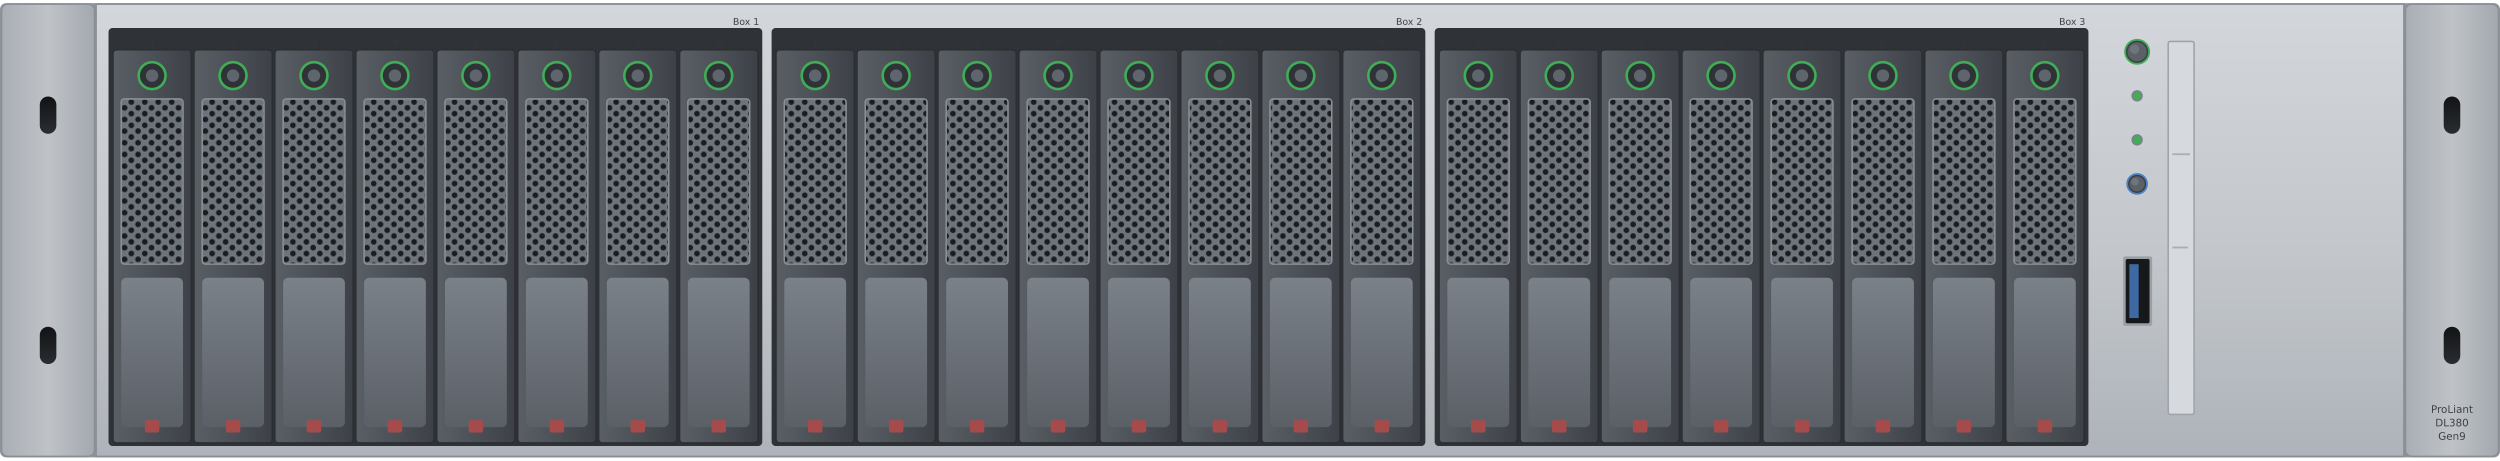
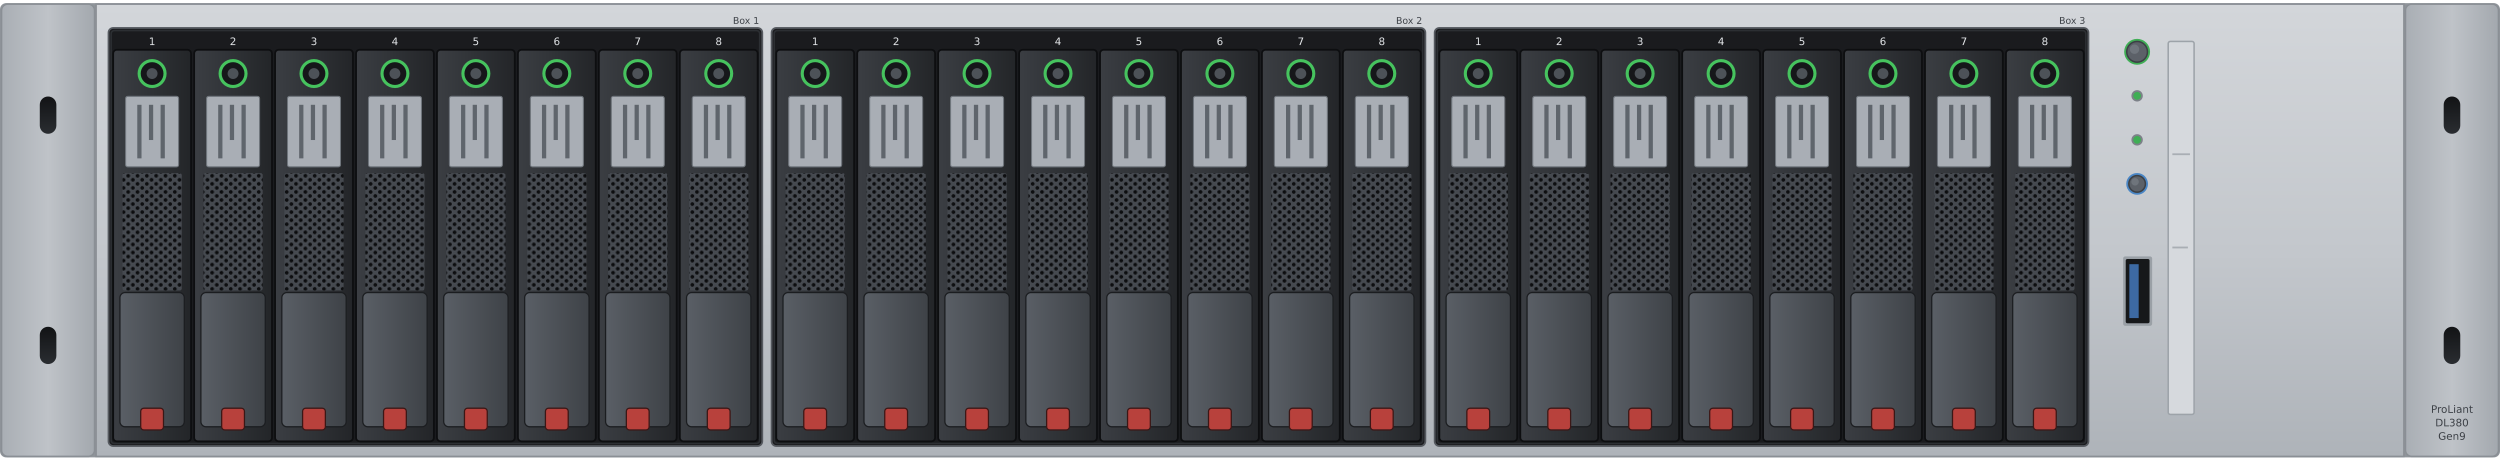
<svg xmlns="http://www.w3.org/2000/svg" viewBox="0 0 482.6 88.9" width="482.6mm" height="88.9mm" font-family="DejaVu Sans, Liberation Sans, Arial, sans-serif">
  <defs>
    <linearGradient id="metal" x1="0" y1="0" x2="0" y2="1">
      <stop offset="0" stop-color="#d3d6da" />
      <stop offset="0.55" stop-color="#c3c7cc" />
      <stop offset="1" stop-color="#aeb3b9" />
    </linearGradient>
    <linearGradient id="ear" x1="0" y1="0" x2="1" y2="0">
      <stop offset="0" stop-color="#a9aeb4" />
      <stop offset="0.5" stop-color="#bfc3c8" />
      <stop offset="1" stop-color="#a3a8ae" />
    </linearGradient>
    <linearGradient id="carrier" x1="0" y1="0" x2="0" y2="1">
      <stop offset="0" stop-color="#5a5f66" />
      <stop offset="1" stop-color="#3d4147" />
    </linearGradient>
    <linearGradient id="carrierv" x1="0" y1="0" x2="1" y2="0">
      <stop offset="0" stop-color="#5a5f66" />
      <stop offset="1" stop-color="#3d4147" />
    </linearGradient>
    <linearGradient id="handle" x1="0" y1="0" x2="0" y2="1">
      <stop offset="0" stop-color="#7b8189" />
      <stop offset="1" stop-color="#5b6067" />
    </linearGradient>
    <linearGradient id="hole" x1="0" y1="0" x2="0" y2="1">
      <stop offset="0" stop-color="#121315" />
      <stop offset="1" stop-color="#2a2d31" />
    </linearGradient>
    <linearGradient id="cage" x1="0" y1="0" x2="0" y2="1">
      <stop offset="0" stop-color="#b9bdc2" />
      <stop offset="1" stop-color="#8e949b" />
    </linearGradient>
    <linearGradient id="module" x1="0" y1="0" x2="0" y2="1">
      <stop offset="0" stop-color="#8a9097" />
      <stop offset="1" stop-color="#6c7279" />
    </linearGradient>
    <linearGradient id="lcd" x1="0" y1="0" x2="0" y2="1">
      <stop offset="0" stop-color="#36414d" />
      <stop offset="1" stop-color="#1f262e" />
    </linearGradient>
    <pattern id="hex" width="2.6" height="2.25" patternUnits="userSpaceOnUse">
      <rect width="2.6" height="2.25" fill="#a7acb2" />
      <circle cx="0.65" cy="0.56" r="0.5" fill="#2b2e32" />
      <circle cx="1.95" cy="1.69" r="0.5" fill="#2b2e32" />
    </pattern>
    <pattern id="hexdark" width="2.6" height="2.25" patternUnits="userSpaceOnUse">
      <rect width="2.6" height="2.25" fill="#6d737a" />
      <circle cx="0.65" cy="0.56" r="0.55" fill="#1b1d20" />
      <circle cx="1.95" cy="1.69" r="0.55" fill="#1b1d20" />
    </pattern>
    <pattern id="slots" width="3" height="6" patternUnits="userSpaceOnUse">
      <rect width="3" height="6" fill="#b3b8be" />
      <rect x="0.9" y="0.8" width="1.2" height="4.4" rx="0.6" fill="#2b2e32" />
    </pattern>
  </defs>
+   <defs>
+     <linearGradient id="carrierdark" x1="0" y1="0" x2="1" y2="0">
+       <stop offset="0" stop-color="#3b3e43" />
+       <stop offset="0.5" stop-color="#2f3236" />
+       <stop offset="1" stop-color="#232528" />
+     </linearGradient>
+     <linearGradient id="carrierdarkh" x1="0" y1="0" x2="0" y2="1">
+       <stop offset="0" stop-color="#3b3e43" />
+       <stop offset="0.5" stop-color="#2f3236" />
+       <stop offset="1" stop-color="#232528" />
+     </linearGradient>
+     <linearGradient id="lever" x1="0" y1="0" x2="1" y2="0">
+       <stop offset="0" stop-color="#5a5f66" />
+       <stop offset="1" stop-color="#3e4247" />
+     </linearGradient>
+     <linearGradient id="leverh" x1="0" y1="0" x2="0" y2="1">
+       <stop offset="0" stop-color="#5a5f66" />
+       <stop offset="1" stop-color="#3e4247" />
+     </linearGradient>
+     <pattern id="mesh" width="1.8" height="1.56" patternUnits="userSpaceOnUse">
+       <rect width="1.8" height="1.56" fill="#45494f" />
+       <circle cx="0.45" cy="0.39" r="0.36" fill="#0e0f11" />
+       <circle cx="1.35" cy="1.17" r="0.36" fill="#0e0f11" />
+     </pattern>
+   </defs>
  <rect x="0" y="0.6" width="482.6" height="87.7" fill="#8f949a" rx="1.2" />
  <rect x="0.3" y="0.8" width="17.95" height="87.3" fill="url(#ear)" rx="1.2" stroke="#8a8f95" stroke-width="0.3" />
  <rect x="7.68" y="18.63" width="3.2" height="7.2" rx="1.6" fill="url(#hole)" />
  <rect x="7.68" y="63.08" width="3.2" height="7.2" rx="1.6" fill="url(#hole)" />
  <rect x="464.35" y="0.8" width="17.95" height="87.3" fill="url(#ear)" rx="1.2" stroke="#8a8f95" stroke-width="0.3" />
  <rect x="471.73" y="18.63" width="3.2" height="7.2" rx="1.6" fill="url(#hole)" />
  <rect x="471.73" y="63.08" width="3.2" height="7.2" rx="1.6" fill="url(#hole)" />
  <rect x="18.55" y="0.8" width="445.5" height="87.3" fill="url(#metal)" stroke="#8a8f95" stroke-width="0.3" />
  <text x="473.33" y="79.7" font-size="2" text-anchor="middle" fill="#3b3f45">ProLiant</text>
  <text x="473.33" y="82.3" font-size="2" text-anchor="middle" fill="#3b3f45">DL380</text>
  <text x="473.33" y="84.9" font-size="2" text-anchor="middle" fill="#3b3f45">Gen9</text>
-   <rect x="20.95" y="5.4" width="126.2" height="80.7" fill="#2f3236" rx="0.8" />
-   <rect x="21.8" y="9.6" width="15.13" height="75.9" fill="url(#carrierv)" rx="0.7" stroke="#2b2e32" stroke-width="0.3" />
-   <circle cx="29.36" cy="14.6" r="2.6" fill="#2f3337" stroke="#3fae55" stroke-width="0.5" />
-   <circle cx="29.36" cy="14.6" r="1.2" fill="#5f656c" />
-   <rect x="23.4" y="19.1" width="11.93" height="31.88" fill="url(#hexdark)" rx="0.6" stroke="#8a8f95" stroke-width="0.3" />
-   <rect x="23.4" y="53.62" width="11.93" height="28.84" fill="url(#handle)" rx="1" />
-   <rect x="27.96" y="81.1" width="2.8" height="2.4" fill="#a54b4b" rx="0.4" />
-   <text x="29.36" y="8.8" font-size="1.9" text-anchor="middle" fill="#33363b">1</text>
-   <rect x="37.43" y="9.6" width="15.13" height="75.9" fill="url(#carrierv)" rx="0.7" stroke="#2b2e32" stroke-width="0.3" />
-   <circle cx="44.99" cy="14.6" r="2.6" fill="#2f3337" stroke="#3fae55" stroke-width="0.5" />
-   <circle cx="44.99" cy="14.6" r="1.2" fill="#5f656c" />
-   <rect x="39.03" y="19.1" width="11.93" height="31.88" fill="url(#hexdark)" rx="0.6" stroke="#8a8f95" stroke-width="0.3" />
-   <rect x="39.03" y="53.62" width="11.93" height="28.84" fill="url(#handle)" rx="1" />
-   <rect x="43.59" y="81.1" width="2.8" height="2.4" fill="#a54b4b" rx="0.4" />
-   <text x="44.99" y="8.8" font-size="1.9" text-anchor="middle" fill="#33363b">2</text>
-   <rect x="53.05" y="9.6" width="15.13" height="75.9" fill="url(#carrierv)" rx="0.7" stroke="#2b2e32" stroke-width="0.3" />
-   <circle cx="60.61" cy="14.6" r="2.6" fill="#2f3337" stroke="#3fae55" stroke-width="0.5" />
-   <circle cx="60.61" cy="14.6" r="1.2" fill="#5f656c" />
-   <rect x="54.65" y="19.1" width="11.93" height="31.88" fill="url(#hexdark)" rx="0.6" stroke="#8a8f95" stroke-width="0.3" />
-   <rect x="54.65" y="53.62" width="11.93" height="28.84" fill="url(#handle)" rx="1" />
-   <rect x="59.21" y="81.1" width="2.8" height="2.4" fill="#a54b4b" rx="0.4" />
-   <text x="60.61" y="8.8" font-size="1.9" text-anchor="middle" fill="#33363b">3</text>
-   <rect x="68.68" y="9.6" width="15.13" height="75.9" fill="url(#carrierv)" rx="0.7" stroke="#2b2e32" stroke-width="0.3" />
-   <circle cx="76.24" cy="14.6" r="2.6" fill="#2f3337" stroke="#3fae55" stroke-width="0.5" />
-   <circle cx="76.24" cy="14.6" r="1.2" fill="#5f656c" />
-   <rect x="70.28" y="19.1" width="11.93" height="31.88" fill="url(#hexdark)" rx="0.6" stroke="#8a8f95" stroke-width="0.3" />
-   <rect x="70.28" y="53.62" width="11.93" height="28.84" fill="url(#handle)" rx="1" />
-   <rect x="74.84" y="81.1" width="2.8" height="2.4" fill="#a54b4b" rx="0.4" />
-   <text x="76.24" y="8.8" font-size="1.9" text-anchor="middle" fill="#33363b">4</text>
-   <rect x="84.3" y="9.6" width="15.13" height="75.9" fill="url(#carrierv)" rx="0.7" stroke="#2b2e32" stroke-width="0.3" />
-   <circle cx="91.86" cy="14.6" r="2.6" fill="#2f3337" stroke="#3fae55" stroke-width="0.5" />
-   <circle cx="91.86" cy="14.6" r="1.2" fill="#5f656c" />
-   <rect x="85.9" y="19.1" width="11.93" height="31.88" fill="url(#hexdark)" rx="0.6" stroke="#8a8f95" stroke-width="0.3" />
-   <rect x="85.9" y="53.62" width="11.93" height="28.84" fill="url(#handle)" rx="1" />
-   <rect x="90.46" y="81.1" width="2.8" height="2.4" fill="#a54b4b" rx="0.4" />
-   <text x="91.86" y="8.8" font-size="1.9" text-anchor="middle" fill="#33363b">5</text>
-   <rect x="99.93" y="9.6" width="15.13" height="75.9" fill="url(#carrierv)" rx="0.7" stroke="#2b2e32" stroke-width="0.3" />
-   <circle cx="107.49" cy="14.6" r="2.6" fill="#2f3337" stroke="#3fae55" stroke-width="0.5" />
-   <circle cx="107.49" cy="14.6" r="1.2" fill="#5f656c" />
-   <rect x="101.53" y="19.1" width="11.93" height="31.88" fill="url(#hexdark)" rx="0.6" stroke="#8a8f95" stroke-width="0.3" />
-   <rect x="101.53" y="53.62" width="11.93" height="28.84" fill="url(#handle)" rx="1" />
-   <rect x="106.09" y="81.1" width="2.8" height="2.4" fill="#a54b4b" rx="0.4" />
-   <text x="107.49" y="8.8" font-size="1.9" text-anchor="middle" fill="#33363b">6</text>
-   <rect x="115.55" y="9.6" width="15.13" height="75.9" fill="url(#carrierv)" rx="0.7" stroke="#2b2e32" stroke-width="0.3" />
-   <circle cx="123.11" cy="14.6" r="2.6" fill="#2f3337" stroke="#3fae55" stroke-width="0.5" />
-   <circle cx="123.11" cy="14.6" r="1.2" fill="#5f656c" />
-   <rect x="117.15" y="19.1" width="11.93" height="31.88" fill="url(#hexdark)" rx="0.6" stroke="#8a8f95" stroke-width="0.3" />
-   <rect x="117.15" y="53.62" width="11.93" height="28.84" fill="url(#handle)" rx="1" />
-   <rect x="121.71" y="81.1" width="2.8" height="2.4" fill="#a54b4b" rx="0.4" />
-   <text x="123.11" y="8.8" font-size="1.9" text-anchor="middle" fill="#33363b">7</text>
-   <rect x="131.18" y="9.6" width="15.13" height="75.9" fill="url(#carrierv)" rx="0.7" stroke="#2b2e32" stroke-width="0.3" />
-   <circle cx="138.74" cy="14.6" r="2.6" fill="#2f3337" stroke="#3fae55" stroke-width="0.5" />
-   <circle cx="138.74" cy="14.6" r="1.2" fill="#5f656c" />
-   <rect x="132.78" y="19.1" width="11.93" height="31.88" fill="url(#hexdark)" rx="0.6" stroke="#8a8f95" stroke-width="0.3" />
-   <rect x="132.78" y="53.62" width="11.93" height="28.84" fill="url(#handle)" rx="1" />
-   <rect x="137.34" y="81.1" width="2.8" height="2.4" fill="#a54b4b" rx="0.4" />
-   <text x="138.74" y="8.8" font-size="1.9" text-anchor="middle" fill="#33363b">8</text>
-   <text x="146.55" y="4.8" font-size="1.8" text-anchor="end" fill="#3b3f45">Box 1</text>
-   <rect x="148.95" y="5.4" width="126.2" height="80.7" fill="#2f3236" rx="0.8" />
-   <rect x="149.8" y="9.6" width="15.13" height="75.9" fill="url(#carrierv)" rx="0.7" stroke="#2b2e32" stroke-width="0.3" />
-   <circle cx="157.36" cy="14.6" r="2.6" fill="#2f3337" stroke="#3fae55" stroke-width="0.5" />
-   <circle cx="157.36" cy="14.6" r="1.2" fill="#5f656c" />
-   <rect x="151.4" y="19.1" width="11.93" height="31.88" fill="url(#hexdark)" rx="0.6" stroke="#8a8f95" stroke-width="0.3" />
-   <rect x="151.4" y="53.62" width="11.93" height="28.84" fill="url(#handle)" rx="1" />
-   <rect x="155.96" y="81.1" width="2.8" height="2.4" fill="#a54b4b" rx="0.4" />
-   <text x="157.36" y="8.8" font-size="1.9" text-anchor="middle" fill="#33363b">1</text>
-   <rect x="165.43" y="9.6" width="15.13" height="75.9" fill="url(#carrierv)" rx="0.7" stroke="#2b2e32" stroke-width="0.3" />
-   <circle cx="172.99" cy="14.6" r="2.6" fill="#2f3337" stroke="#3fae55" stroke-width="0.5" />
-   <circle cx="172.99" cy="14.6" r="1.2" fill="#5f656c" />
-   <rect x="167.03" y="19.1" width="11.93" height="31.88" fill="url(#hexdark)" rx="0.6" stroke="#8a8f95" stroke-width="0.3" />
-   <rect x="167.03" y="53.62" width="11.93" height="28.84" fill="url(#handle)" rx="1" />
-   <rect x="171.59" y="81.1" width="2.8" height="2.4" fill="#a54b4b" rx="0.4" />
-   <text x="172.99" y="8.8" font-size="1.9" text-anchor="middle" fill="#33363b">2</text>
-   <rect x="181.05" y="9.6" width="15.13" height="75.9" fill="url(#carrierv)" rx="0.7" stroke="#2b2e32" stroke-width="0.3" />
-   <circle cx="188.61" cy="14.6" r="2.6" fill="#2f3337" stroke="#3fae55" stroke-width="0.5" />
-   <circle cx="188.61" cy="14.6" r="1.2" fill="#5f656c" />
-   <rect x="182.65" y="19.1" width="11.93" height="31.88" fill="url(#hexdark)" rx="0.6" stroke="#8a8f95" stroke-width="0.3" />
-   <rect x="182.65" y="53.62" width="11.93" height="28.84" fill="url(#handle)" rx="1" />
-   <rect x="187.21" y="81.1" width="2.8" height="2.4" fill="#a54b4b" rx="0.4" />
-   <text x="188.61" y="8.8" font-size="1.9" text-anchor="middle" fill="#33363b">3</text>
-   <rect x="196.68" y="9.6" width="15.13" height="75.9" fill="url(#carrierv)" rx="0.7" stroke="#2b2e32" stroke-width="0.3" />
-   <circle cx="204.24" cy="14.6" r="2.6" fill="#2f3337" stroke="#3fae55" stroke-width="0.5" />
-   <circle cx="204.24" cy="14.6" r="1.2" fill="#5f656c" />
-   <rect x="198.28" y="19.1" width="11.93" height="31.88" fill="url(#hexdark)" rx="0.6" stroke="#8a8f95" stroke-width="0.3" />
-   <rect x="198.28" y="53.62" width="11.93" height="28.84" fill="url(#handle)" rx="1" />
-   <rect x="202.84" y="81.1" width="2.8" height="2.4" fill="#a54b4b" rx="0.4" />
-   <text x="204.24" y="8.8" font-size="1.9" text-anchor="middle" fill="#33363b">4</text>
-   <rect x="212.3" y="9.6" width="15.13" height="75.9" fill="url(#carrierv)" rx="0.7" stroke="#2b2e32" stroke-width="0.3" />
-   <circle cx="219.86" cy="14.6" r="2.6" fill="#2f3337" stroke="#3fae55" stroke-width="0.5" />
-   <circle cx="219.86" cy="14.6" r="1.2" fill="#5f656c" />
-   <rect x="213.9" y="19.1" width="11.93" height="31.88" fill="url(#hexdark)" rx="0.6" stroke="#8a8f95" stroke-width="0.3" />
-   <rect x="213.9" y="53.62" width="11.93" height="28.84" fill="url(#handle)" rx="1" />
-   <rect x="218.46" y="81.1" width="2.8" height="2.4" fill="#a54b4b" rx="0.4" />
-   <text x="219.86" y="8.8" font-size="1.9" text-anchor="middle" fill="#33363b">5</text>
-   <rect x="227.93" y="9.6" width="15.13" height="75.9" fill="url(#carrierv)" rx="0.7" stroke="#2b2e32" stroke-width="0.3" />
-   <circle cx="235.49" cy="14.6" r="2.6" fill="#2f3337" stroke="#3fae55" stroke-width="0.5" />
-   <circle cx="235.49" cy="14.6" r="1.2" fill="#5f656c" />
-   <rect x="229.53" y="19.1" width="11.93" height="31.88" fill="url(#hexdark)" rx="0.6" stroke="#8a8f95" stroke-width="0.3" />
-   <rect x="229.53" y="53.62" width="11.93" height="28.84" fill="url(#handle)" rx="1" />
-   <rect x="234.09" y="81.1" width="2.8" height="2.4" fill="#a54b4b" rx="0.4" />
-   <text x="235.49" y="8.8" font-size="1.9" text-anchor="middle" fill="#33363b">6</text>
-   <rect x="243.55" y="9.6" width="15.13" height="75.9" fill="url(#carrierv)" rx="0.7" stroke="#2b2e32" stroke-width="0.3" />
-   <circle cx="251.11" cy="14.6" r="2.6" fill="#2f3337" stroke="#3fae55" stroke-width="0.5" />
-   <circle cx="251.11" cy="14.6" r="1.2" fill="#5f656c" />
-   <rect x="245.15" y="19.1" width="11.93" height="31.88" fill="url(#hexdark)" rx="0.6" stroke="#8a8f95" stroke-width="0.3" />
-   <rect x="245.15" y="53.62" width="11.93" height="28.84" fill="url(#handle)" rx="1" />
-   <rect x="249.71" y="81.1" width="2.8" height="2.4" fill="#a54b4b" rx="0.4" />
-   <text x="251.11" y="8.8" font-size="1.9" text-anchor="middle" fill="#33363b">7</text>
-   <rect x="259.18" y="9.6" width="15.13" height="75.9" fill="url(#carrierv)" rx="0.7" stroke="#2b2e32" stroke-width="0.3" />
-   <circle cx="266.74" cy="14.6" r="2.6" fill="#2f3337" stroke="#3fae55" stroke-width="0.5" />
-   <circle cx="266.74" cy="14.6" r="1.2" fill="#5f656c" />
-   <rect x="260.78" y="19.1" width="11.93" height="31.88" fill="url(#hexdark)" rx="0.6" stroke="#8a8f95" stroke-width="0.3" />
-   <rect x="260.78" y="53.62" width="11.93" height="28.84" fill="url(#handle)" rx="1" />
-   <rect x="265.34" y="81.1" width="2.8" height="2.4" fill="#a54b4b" rx="0.4" />
-   <text x="266.74" y="8.8" font-size="1.9" text-anchor="middle" fill="#33363b">8</text>
-   <text x="274.55" y="4.8" font-size="1.8" text-anchor="end" fill="#3b3f45">Box 2</text>
-   <rect x="276.95" y="5.4" width="126.2" height="80.7" fill="#2f3236" rx="0.8" />
-   <rect x="277.8" y="9.6" width="15.13" height="75.9" fill="url(#carrierv)" rx="0.7" stroke="#2b2e32" stroke-width="0.3" />
-   <circle cx="285.36" cy="14.6" r="2.6" fill="#2f3337" stroke="#3fae55" stroke-width="0.5" />
-   <circle cx="285.36" cy="14.6" r="1.2" fill="#5f656c" />
-   <rect x="279.4" y="19.1" width="11.93" height="31.88" fill="url(#hexdark)" rx="0.6" stroke="#8a8f95" stroke-width="0.3" />
-   <rect x="279.4" y="53.62" width="11.93" height="28.84" fill="url(#handle)" rx="1" />
-   <rect x="283.96" y="81.1" width="2.8" height="2.4" fill="#a54b4b" rx="0.4" />
-   <text x="285.36" y="8.8" font-size="1.9" text-anchor="middle" fill="#33363b">1</text>
-   <rect x="293.43" y="9.6" width="15.13" height="75.9" fill="url(#carrierv)" rx="0.7" stroke="#2b2e32" stroke-width="0.3" />
-   <circle cx="300.99" cy="14.6" r="2.6" fill="#2f3337" stroke="#3fae55" stroke-width="0.5" />
-   <circle cx="300.99" cy="14.6" r="1.2" fill="#5f656c" />
-   <rect x="295.03" y="19.1" width="11.93" height="31.88" fill="url(#hexdark)" rx="0.6" stroke="#8a8f95" stroke-width="0.3" />
-   <rect x="295.03" y="53.62" width="11.93" height="28.84" fill="url(#handle)" rx="1" />
-   <rect x="299.59" y="81.1" width="2.8" height="2.4" fill="#a54b4b" rx="0.4" />
-   <text x="300.99" y="8.8" font-size="1.9" text-anchor="middle" fill="#33363b">2</text>
-   <rect x="309.05" y="9.6" width="15.13" height="75.9" fill="url(#carrierv)" rx="0.7" stroke="#2b2e32" stroke-width="0.3" />
-   <circle cx="316.61" cy="14.6" r="2.6" fill="#2f3337" stroke="#3fae55" stroke-width="0.5" />
-   <circle cx="316.61" cy="14.6" r="1.2" fill="#5f656c" />
-   <rect x="310.65" y="19.1" width="11.93" height="31.88" fill="url(#hexdark)" rx="0.6" stroke="#8a8f95" stroke-width="0.3" />
-   <rect x="310.65" y="53.62" width="11.93" height="28.84" fill="url(#handle)" rx="1" />
-   <rect x="315.21" y="81.1" width="2.8" height="2.4" fill="#a54b4b" rx="0.4" />
-   <text x="316.61" y="8.8" font-size="1.9" text-anchor="middle" fill="#33363b">3</text>
-   <rect x="324.68" y="9.6" width="15.13" height="75.9" fill="url(#carrierv)" rx="0.7" stroke="#2b2e32" stroke-width="0.3" />
-   <circle cx="332.24" cy="14.6" r="2.6" fill="#2f3337" stroke="#3fae55" stroke-width="0.5" />
-   <circle cx="332.24" cy="14.6" r="1.2" fill="#5f656c" />
-   <rect x="326.28" y="19.1" width="11.93" height="31.88" fill="url(#hexdark)" rx="0.6" stroke="#8a8f95" stroke-width="0.3" />
-   <rect x="326.28" y="53.62" width="11.93" height="28.84" fill="url(#handle)" rx="1" />
-   <rect x="330.84" y="81.1" width="2.8" height="2.4" fill="#a54b4b" rx="0.4" />
-   <text x="332.24" y="8.8" font-size="1.9" text-anchor="middle" fill="#33363b">4</text>
-   <rect x="340.3" y="9.6" width="15.13" height="75.9" fill="url(#carrierv)" rx="0.7" stroke="#2b2e32" stroke-width="0.3" />
-   <circle cx="347.86" cy="14.6" r="2.6" fill="#2f3337" stroke="#3fae55" stroke-width="0.5" />
-   <circle cx="347.86" cy="14.6" r="1.2" fill="#5f656c" />
-   <rect x="341.9" y="19.1" width="11.93" height="31.88" fill="url(#hexdark)" rx="0.6" stroke="#8a8f95" stroke-width="0.3" />
-   <rect x="341.9" y="53.62" width="11.93" height="28.84" fill="url(#handle)" rx="1" />
-   <rect x="346.46" y="81.1" width="2.8" height="2.4" fill="#a54b4b" rx="0.4" />
-   <text x="347.86" y="8.8" font-size="1.9" text-anchor="middle" fill="#33363b">5</text>
-   <rect x="355.93" y="9.6" width="15.13" height="75.9" fill="url(#carrierv)" rx="0.7" stroke="#2b2e32" stroke-width="0.3" />
-   <circle cx="363.49" cy="14.6" r="2.6" fill="#2f3337" stroke="#3fae55" stroke-width="0.5" />
-   <circle cx="363.49" cy="14.6" r="1.2" fill="#5f656c" />
-   <rect x="357.53" y="19.1" width="11.93" height="31.88" fill="url(#hexdark)" rx="0.6" stroke="#8a8f95" stroke-width="0.3" />
-   <rect x="357.53" y="53.62" width="11.93" height="28.84" fill="url(#handle)" rx="1" />
-   <rect x="362.09" y="81.1" width="2.8" height="2.4" fill="#a54b4b" rx="0.4" />
-   <text x="363.49" y="8.8" font-size="1.9" text-anchor="middle" fill="#33363b">6</text>
-   <rect x="371.55" y="9.6" width="15.13" height="75.9" fill="url(#carrierv)" rx="0.7" stroke="#2b2e32" stroke-width="0.3" />
-   <circle cx="379.11" cy="14.6" r="2.6" fill="#2f3337" stroke="#3fae55" stroke-width="0.5" />
-   <circle cx="379.11" cy="14.6" r="1.2" fill="#5f656c" />
-   <rect x="373.15" y="19.1" width="11.93" height="31.88" fill="url(#hexdark)" rx="0.6" stroke="#8a8f95" stroke-width="0.3" />
-   <rect x="373.15" y="53.62" width="11.93" height="28.84" fill="url(#handle)" rx="1" />
-   <rect x="377.71" y="81.1" width="2.8" height="2.4" fill="#a54b4b" rx="0.4" />
-   <text x="379.11" y="8.8" font-size="1.9" text-anchor="middle" fill="#33363b">7</text>
-   <rect x="387.18" y="9.6" width="15.13" height="75.9" fill="url(#carrierv)" rx="0.7" stroke="#2b2e32" stroke-width="0.3" />
-   <circle cx="394.74" cy="14.6" r="2.6" fill="#2f3337" stroke="#3fae55" stroke-width="0.5" />
-   <circle cx="394.74" cy="14.6" r="1.2" fill="#5f656c" />
-   <rect x="388.78" y="19.1" width="11.93" height="31.88" fill="url(#hexdark)" rx="0.6" stroke="#8a8f95" stroke-width="0.3" />
-   <rect x="388.78" y="53.62" width="11.93" height="28.84" fill="url(#handle)" rx="1" />
-   <rect x="393.34" y="81.1" width="2.8" height="2.4" fill="#a54b4b" rx="0.4" />
-   <text x="394.74" y="8.8" font-size="1.9" text-anchor="middle" fill="#33363b">8</text>
-   <text x="402.55" y="4.8" font-size="1.8" text-anchor="end" fill="#3b3f45">Box 3</text>
+   <rect x="20.95" y="5.4" width="126.2" height="80.7" fill="#1a1b1e" rx="0.9" stroke="#55595f" stroke-width="0.35" />
+   <rect x="21.45" y="5.9" width="125.2" height="79.7" fill="none" rx="0.6" stroke="#2c2f33" stroke-width="0.3" />
+   <rect x="21.85" y="9.6" width="15.03" height="75.6" fill="url(#carrierdark)" rx="0.7" stroke="#0d0e10" stroke-width="0.35" />
+   <circle cx="29.36" cy="14.2" r="2.5" fill="#16171a" stroke="#46c35e" stroke-width="0.6" />
+   <circle cx="29.36" cy="14.2" r="1.05" fill="#4d5258" />
+   <rect x="24.25" y="18.6" width="10.23" height="13.61" fill="#a9aeb5" rx="0.4" stroke="#6f757c" stroke-width="0.2" />
+   <rect x="26.5" y="20.23" width="0.82" height="10.34" fill="#5f656c" />
+   <rect x="28.75" y="20.23" width="0.82" height="6.8" fill="#5f656c" />
+   <rect x="31" y="20.23" width="0.82" height="10.34" fill="#5f656c" />
+   <rect x="23.65" y="33.41" width="11.43" height="22.68" fill="url(#mesh)" rx="0.4" />
+   <rect x="23.15" y="56.47" width="12.43" height="25.92" fill="url(#lever)" rx="1" stroke="#1b1d20" stroke-width="0.25" />
+   <rect x="27.16" y="78.8" width="4.4" height="4.2" fill="#b8413c" rx="0.6" stroke="#3b1716" stroke-width="0.25" />
+   <text x="29.36" y="8.7" font-size="2" text-anchor="middle" fill="#e3e6e9">1</text>
+   <rect x="37.48" y="9.6" width="15.03" height="75.6" fill="url(#carrierdark)" rx="0.7" stroke="#0d0e10" stroke-width="0.35" />
+   <circle cx="44.99" cy="14.2" r="2.5" fill="#16171a" stroke="#46c35e" stroke-width="0.6" />
+   <circle cx="44.99" cy="14.2" r="1.05" fill="#4d5258" />
+   <rect x="39.88" y="18.6" width="10.23" height="13.61" fill="#a9aeb5" rx="0.4" stroke="#6f757c" stroke-width="0.2" />
+   <rect x="42.12" y="20.23" width="0.82" height="10.34" fill="#5f656c" />
+   <rect x="44.37" y="20.23" width="0.82" height="6.8" fill="#5f656c" />
+   <rect x="46.62" y="20.23" width="0.82" height="10.34" fill="#5f656c" />
+   <rect x="39.28" y="33.41" width="11.43" height="22.68" fill="url(#mesh)" rx="0.4" />
+   <rect x="38.78" y="56.47" width="12.43" height="25.92" fill="url(#lever)" rx="1" stroke="#1b1d20" stroke-width="0.25" />
+   <rect x="42.79" y="78.8" width="4.4" height="4.2" fill="#b8413c" rx="0.6" stroke="#3b1716" stroke-width="0.25" />
+   <text x="44.99" y="8.7" font-size="2" text-anchor="middle" fill="#e3e6e9">2</text>
+   <rect x="53.1" y="9.6" width="15.03" height="75.6" fill="url(#carrierdark)" rx="0.7" stroke="#0d0e10" stroke-width="0.35" />
+   <circle cx="60.61" cy="14.2" r="2.5" fill="#16171a" stroke="#46c35e" stroke-width="0.6" />
+   <circle cx="60.61" cy="14.2" r="1.05" fill="#4d5258" />
+   <rect x="55.5" y="18.6" width="10.23" height="13.61" fill="#a9aeb5" rx="0.4" stroke="#6f757c" stroke-width="0.2" />
+   <rect x="57.75" y="20.23" width="0.82" height="10.34" fill="#5f656c" />
+   <rect x="60" y="20.23" width="0.82" height="6.8" fill="#5f656c" />
+   <rect x="62.25" y="20.23" width="0.82" height="10.34" fill="#5f656c" />
+   <rect x="54.9" y="33.41" width="11.43" height="22.68" fill="url(#mesh)" rx="0.4" />
+   <rect x="54.4" y="56.47" width="12.43" height="25.92" fill="url(#lever)" rx="1" stroke="#1b1d20" stroke-width="0.25" />
+   <rect x="58.41" y="78.8" width="4.4" height="4.2" fill="#b8413c" rx="0.6" stroke="#3b1716" stroke-width="0.25" />
+   <text x="60.61" y="8.7" font-size="2" text-anchor="middle" fill="#e3e6e9">3</text>
+   <rect x="68.73" y="9.6" width="15.03" height="75.6" fill="url(#carrierdark)" rx="0.7" stroke="#0d0e10" stroke-width="0.35" />
+   <circle cx="76.24" cy="14.2" r="2.5" fill="#16171a" stroke="#46c35e" stroke-width="0.6" />
+   <circle cx="76.24" cy="14.2" r="1.05" fill="#4d5258" />
+   <rect x="71.13" y="18.6" width="10.23" height="13.61" fill="#a9aeb5" rx="0.4" stroke="#6f757c" stroke-width="0.2" />
+   <rect x="73.37" y="20.23" width="0.82" height="10.34" fill="#5f656c" />
+   <rect x="75.62" y="20.23" width="0.82" height="6.8" fill="#5f656c" />
+   <rect x="77.87" y="20.23" width="0.82" height="10.34" fill="#5f656c" />
+   <rect x="70.53" y="33.41" width="11.43" height="22.68" fill="url(#mesh)" rx="0.4" />
+   <rect x="70.03" y="56.47" width="12.43" height="25.92" fill="url(#lever)" rx="1" stroke="#1b1d20" stroke-width="0.25" />
+   <rect x="74.04" y="78.8" width="4.4" height="4.2" fill="#b8413c" rx="0.6" stroke="#3b1716" stroke-width="0.25" />
+   <text x="76.24" y="8.7" font-size="2" text-anchor="middle" fill="#e3e6e9">4</text>
+   <rect x="84.35" y="9.6" width="15.03" height="75.6" fill="url(#carrierdark)" rx="0.7" stroke="#0d0e10" stroke-width="0.35" />
+   <circle cx="91.86" cy="14.2" r="2.5" fill="#16171a" stroke="#46c35e" stroke-width="0.6" />
+   <circle cx="91.86" cy="14.2" r="1.05" fill="#4d5258" />
+   <rect x="86.75" y="18.6" width="10.23" height="13.61" fill="#a9aeb5" rx="0.4" stroke="#6f757c" stroke-width="0.2" />
+   <rect x="89" y="20.23" width="0.82" height="10.34" fill="#5f656c" />
+   <rect x="91.25" y="20.23" width="0.82" height="6.8" fill="#5f656c" />
+   <rect x="93.5" y="20.23" width="0.82" height="10.34" fill="#5f656c" />
+   <rect x="86.15" y="33.41" width="11.43" height="22.68" fill="url(#mesh)" rx="0.4" />
+   <rect x="85.65" y="56.47" width="12.43" height="25.92" fill="url(#lever)" rx="1" stroke="#1b1d20" stroke-width="0.25" />
+   <rect x="89.66" y="78.8" width="4.4" height="4.2" fill="#b8413c" rx="0.6" stroke="#3b1716" stroke-width="0.25" />
+   <text x="91.86" y="8.7" font-size="2" text-anchor="middle" fill="#e3e6e9">5</text>
+   <rect x="99.98" y="9.6" width="15.03" height="75.6" fill="url(#carrierdark)" rx="0.7" stroke="#0d0e10" stroke-width="0.35" />
+   <circle cx="107.49" cy="14.2" r="2.5" fill="#16171a" stroke="#46c35e" stroke-width="0.6" />
+   <circle cx="107.49" cy="14.2" r="1.05" fill="#4d5258" />
+   <rect x="102.38" y="18.6" width="10.23" height="13.61" fill="#a9aeb5" rx="0.4" stroke="#6f757c" stroke-width="0.2" />
+   <rect x="104.62" y="20.23" width="0.82" height="10.34" fill="#5f656c" />
+   <rect x="106.87" y="20.23" width="0.82" height="6.8" fill="#5f656c" />
+   <rect x="109.12" y="20.23" width="0.82" height="10.34" fill="#5f656c" />
+   <rect x="101.78" y="33.41" width="11.43" height="22.68" fill="url(#mesh)" rx="0.4" />
+   <rect x="101.28" y="56.47" width="12.43" height="25.92" fill="url(#lever)" rx="1" stroke="#1b1d20" stroke-width="0.25" />
+   <rect x="105.29" y="78.8" width="4.4" height="4.2" fill="#b8413c" rx="0.6" stroke="#3b1716" stroke-width="0.25" />
+   <text x="107.49" y="8.7" font-size="2" text-anchor="middle" fill="#e3e6e9">6</text>
+   <rect x="115.6" y="9.6" width="15.03" height="75.6" fill="url(#carrierdark)" rx="0.7" stroke="#0d0e10" stroke-width="0.35" />
+   <circle cx="123.11" cy="14.2" r="2.5" fill="#16171a" stroke="#46c35e" stroke-width="0.6" />
+   <circle cx="123.11" cy="14.2" r="1.05" fill="#4d5258" />
+   <rect x="118" y="18.6" width="10.23" height="13.61" fill="#a9aeb5" rx="0.4" stroke="#6f757c" stroke-width="0.2" />
+   <rect x="120.25" y="20.23" width="0.82" height="10.34" fill="#5f656c" />
+   <rect x="122.5" y="20.23" width="0.82" height="6.8" fill="#5f656c" />
+   <rect x="124.75" y="20.23" width="0.82" height="10.34" fill="#5f656c" />
+   <rect x="117.4" y="33.41" width="11.43" height="22.68" fill="url(#mesh)" rx="0.4" />
+   <rect x="116.9" y="56.47" width="12.43" height="25.92" fill="url(#lever)" rx="1" stroke="#1b1d20" stroke-width="0.25" />
+   <rect x="120.91" y="78.8" width="4.4" height="4.2" fill="#b8413c" rx="0.6" stroke="#3b1716" stroke-width="0.25" />
+   <text x="123.11" y="8.7" font-size="2" text-anchor="middle" fill="#e3e6e9">7</text>
+   <rect x="131.23" y="9.6" width="15.03" height="75.6" fill="url(#carrierdark)" rx="0.7" stroke="#0d0e10" stroke-width="0.35" />
+   <circle cx="138.74" cy="14.2" r="2.5" fill="#16171a" stroke="#46c35e" stroke-width="0.6" />
+   <circle cx="138.74" cy="14.2" r="1.05" fill="#4d5258" />
+   <rect x="133.63" y="18.6" width="10.23" height="13.61" fill="#a9aeb5" rx="0.4" stroke="#6f757c" stroke-width="0.2" />
+   <rect x="135.87" y="20.23" width="0.82" height="10.34" fill="#5f656c" />
+   <rect x="138.12" y="20.23" width="0.82" height="6.8" fill="#5f656c" />
+   <rect x="140.37" y="20.23" width="0.82" height="10.34" fill="#5f656c" />
+   <rect x="133.03" y="33.41" width="11.43" height="22.68" fill="url(#mesh)" rx="0.4" />
+   <rect x="132.53" y="56.47" width="12.43" height="25.92" fill="url(#lever)" rx="1" stroke="#1b1d20" stroke-width="0.25" />
+   <rect x="136.54" y="78.8" width="4.4" height="4.2" fill="#b8413c" rx="0.6" stroke="#3b1716" stroke-width="0.25" />
+   <text x="138.74" y="8.7" font-size="2" text-anchor="middle" fill="#e3e6e9">8</text>
+   <text x="146.55" y="4.6" font-size="1.8" text-anchor="end" fill="#3b3f45">Box 1</text>
+   <rect x="148.95" y="5.4" width="126.2" height="80.7" fill="#1a1b1e" rx="0.9" stroke="#55595f" stroke-width="0.35" />
+   <rect x="149.45" y="5.9" width="125.2" height="79.7" fill="none" rx="0.6" stroke="#2c2f33" stroke-width="0.3" />
+   <rect x="149.85" y="9.6" width="15.03" height="75.6" fill="url(#carrierdark)" rx="0.7" stroke="#0d0e10" stroke-width="0.35" />
+   <circle cx="157.36" cy="14.2" r="2.5" fill="#16171a" stroke="#46c35e" stroke-width="0.6" />
+   <circle cx="157.36" cy="14.2" r="1.05" fill="#4d5258" />
+   <rect x="152.25" y="18.6" width="10.23" height="13.61" fill="#a9aeb5" rx="0.4" stroke="#6f757c" stroke-width="0.2" />
+   <rect x="154.5" y="20.23" width="0.82" height="10.34" fill="#5f656c" />
+   <rect x="156.75" y="20.23" width="0.82" height="6.8" fill="#5f656c" />
+   <rect x="159" y="20.23" width="0.82" height="10.34" fill="#5f656c" />
+   <rect x="151.65" y="33.41" width="11.43" height="22.68" fill="url(#mesh)" rx="0.4" />
+   <rect x="151.15" y="56.47" width="12.43" height="25.92" fill="url(#lever)" rx="1" stroke="#1b1d20" stroke-width="0.25" />
+   <rect x="155.16" y="78.8" width="4.4" height="4.2" fill="#b8413c" rx="0.6" stroke="#3b1716" stroke-width="0.25" />
+   <text x="157.36" y="8.7" font-size="2" text-anchor="middle" fill="#e3e6e9">1</text>
+   <rect x="165.48" y="9.6" width="15.03" height="75.6" fill="url(#carrierdark)" rx="0.7" stroke="#0d0e10" stroke-width="0.35" />
+   <circle cx="172.99" cy="14.2" r="2.5" fill="#16171a" stroke="#46c35e" stroke-width="0.6" />
+   <circle cx="172.99" cy="14.2" r="1.05" fill="#4d5258" />
+   <rect x="167.88" y="18.6" width="10.23" height="13.61" fill="#a9aeb5" rx="0.4" stroke="#6f757c" stroke-width="0.2" />
+   <rect x="170.12" y="20.23" width="0.82" height="10.34" fill="#5f656c" />
+   <rect x="172.37" y="20.23" width="0.82" height="6.8" fill="#5f656c" />
+   <rect x="174.62" y="20.23" width="0.82" height="10.34" fill="#5f656c" />
+   <rect x="167.28" y="33.41" width="11.43" height="22.68" fill="url(#mesh)" rx="0.4" />
+   <rect x="166.78" y="56.47" width="12.43" height="25.92" fill="url(#lever)" rx="1" stroke="#1b1d20" stroke-width="0.25" />
+   <rect x="170.79" y="78.8" width="4.4" height="4.2" fill="#b8413c" rx="0.6" stroke="#3b1716" stroke-width="0.25" />
+   <text x="172.99" y="8.7" font-size="2" text-anchor="middle" fill="#e3e6e9">2</text>
+   <rect x="181.1" y="9.6" width="15.03" height="75.6" fill="url(#carrierdark)" rx="0.7" stroke="#0d0e10" stroke-width="0.35" />
+   <circle cx="188.61" cy="14.2" r="2.5" fill="#16171a" stroke="#46c35e" stroke-width="0.6" />
+   <circle cx="188.61" cy="14.2" r="1.05" fill="#4d5258" />
+   <rect x="183.5" y="18.6" width="10.23" height="13.61" fill="#a9aeb5" rx="0.4" stroke="#6f757c" stroke-width="0.2" />
+   <rect x="185.75" y="20.23" width="0.82" height="10.34" fill="#5f656c" />
+   <rect x="188" y="20.23" width="0.82" height="6.8" fill="#5f656c" />
+   <rect x="190.25" y="20.23" width="0.82" height="10.34" fill="#5f656c" />
+   <rect x="182.9" y="33.41" width="11.43" height="22.68" fill="url(#mesh)" rx="0.4" />
+   <rect x="182.4" y="56.47" width="12.43" height="25.92" fill="url(#lever)" rx="1" stroke="#1b1d20" stroke-width="0.25" />
+   <rect x="186.41" y="78.8" width="4.4" height="4.2" fill="#b8413c" rx="0.6" stroke="#3b1716" stroke-width="0.25" />
+   <text x="188.61" y="8.7" font-size="2" text-anchor="middle" fill="#e3e6e9">3</text>
+   <rect x="196.73" y="9.6" width="15.03" height="75.6" fill="url(#carrierdark)" rx="0.7" stroke="#0d0e10" stroke-width="0.35" />
+   <circle cx="204.24" cy="14.2" r="2.5" fill="#16171a" stroke="#46c35e" stroke-width="0.6" />
+   <circle cx="204.24" cy="14.2" r="1.05" fill="#4d5258" />
+   <rect x="199.13" y="18.6" width="10.23" height="13.61" fill="#a9aeb5" rx="0.4" stroke="#6f757c" stroke-width="0.2" />
+   <rect x="201.37" y="20.23" width="0.82" height="10.34" fill="#5f656c" />
+   <rect x="203.62" y="20.23" width="0.82" height="6.8" fill="#5f656c" />
+   <rect x="205.87" y="20.23" width="0.82" height="10.34" fill="#5f656c" />
+   <rect x="198.53" y="33.41" width="11.43" height="22.68" fill="url(#mesh)" rx="0.4" />
+   <rect x="198.03" y="56.47" width="12.43" height="25.92" fill="url(#lever)" rx="1" stroke="#1b1d20" stroke-width="0.25" />
+   <rect x="202.04" y="78.8" width="4.4" height="4.2" fill="#b8413c" rx="0.6" stroke="#3b1716" stroke-width="0.25" />
+   <text x="204.24" y="8.7" font-size="2" text-anchor="middle" fill="#e3e6e9">4</text>
+   <rect x="212.35" y="9.6" width="15.03" height="75.6" fill="url(#carrierdark)" rx="0.7" stroke="#0d0e10" stroke-width="0.35" />
+   <circle cx="219.86" cy="14.2" r="2.5" fill="#16171a" stroke="#46c35e" stroke-width="0.6" />
+   <circle cx="219.86" cy="14.2" r="1.05" fill="#4d5258" />
+   <rect x="214.75" y="18.6" width="10.23" height="13.61" fill="#a9aeb5" rx="0.4" stroke="#6f757c" stroke-width="0.2" />
+   <rect x="217" y="20.23" width="0.82" height="10.34" fill="#5f656c" />
+   <rect x="219.25" y="20.23" width="0.82" height="6.8" fill="#5f656c" />
+   <rect x="221.5" y="20.23" width="0.82" height="10.34" fill="#5f656c" />
+   <rect x="214.15" y="33.41" width="11.43" height="22.68" fill="url(#mesh)" rx="0.4" />
+   <rect x="213.65" y="56.47" width="12.43" height="25.92" fill="url(#lever)" rx="1" stroke="#1b1d20" stroke-width="0.25" />
+   <rect x="217.66" y="78.8" width="4.4" height="4.2" fill="#b8413c" rx="0.6" stroke="#3b1716" stroke-width="0.25" />
+   <text x="219.86" y="8.7" font-size="2" text-anchor="middle" fill="#e3e6e9">5</text>
+   <rect x="227.98" y="9.6" width="15.03" height="75.6" fill="url(#carrierdark)" rx="0.7" stroke="#0d0e10" stroke-width="0.35" />
+   <circle cx="235.49" cy="14.2" r="2.5" fill="#16171a" stroke="#46c35e" stroke-width="0.6" />
+   <circle cx="235.49" cy="14.2" r="1.05" fill="#4d5258" />
+   <rect x="230.38" y="18.6" width="10.23" height="13.61" fill="#a9aeb5" rx="0.4" stroke="#6f757c" stroke-width="0.2" />
+   <rect x="232.62" y="20.23" width="0.82" height="10.34" fill="#5f656c" />
+   <rect x="234.87" y="20.23" width="0.82" height="6.8" fill="#5f656c" />
+   <rect x="237.12" y="20.23" width="0.82" height="10.34" fill="#5f656c" />
+   <rect x="229.78" y="33.41" width="11.43" height="22.68" fill="url(#mesh)" rx="0.4" />
+   <rect x="229.28" y="56.47" width="12.43" height="25.92" fill="url(#lever)" rx="1" stroke="#1b1d20" stroke-width="0.25" />
+   <rect x="233.29" y="78.8" width="4.4" height="4.2" fill="#b8413c" rx="0.6" stroke="#3b1716" stroke-width="0.25" />
+   <text x="235.49" y="8.7" font-size="2" text-anchor="middle" fill="#e3e6e9">6</text>
+   <rect x="243.6" y="9.6" width="15.03" height="75.6" fill="url(#carrierdark)" rx="0.7" stroke="#0d0e10" stroke-width="0.35" />
+   <circle cx="251.11" cy="14.2" r="2.5" fill="#16171a" stroke="#46c35e" stroke-width="0.6" />
+   <circle cx="251.11" cy="14.2" r="1.05" fill="#4d5258" />
+   <rect x="246" y="18.6" width="10.23" height="13.61" fill="#a9aeb5" rx="0.4" stroke="#6f757c" stroke-width="0.2" />
+   <rect x="248.25" y="20.23" width="0.82" height="10.34" fill="#5f656c" />
+   <rect x="250.5" y="20.23" width="0.82" height="6.8" fill="#5f656c" />
+   <rect x="252.75" y="20.23" width="0.82" height="10.34" fill="#5f656c" />
+   <rect x="245.4" y="33.41" width="11.43" height="22.68" fill="url(#mesh)" rx="0.4" />
+   <rect x="244.9" y="56.47" width="12.43" height="25.92" fill="url(#lever)" rx="1" stroke="#1b1d20" stroke-width="0.25" />
+   <rect x="248.91" y="78.8" width="4.4" height="4.2" fill="#b8413c" rx="0.6" stroke="#3b1716" stroke-width="0.25" />
+   <text x="251.11" y="8.7" font-size="2" text-anchor="middle" fill="#e3e6e9">7</text>
+   <rect x="259.23" y="9.6" width="15.03" height="75.6" fill="url(#carrierdark)" rx="0.7" stroke="#0d0e10" stroke-width="0.35" />
+   <circle cx="266.74" cy="14.2" r="2.5" fill="#16171a" stroke="#46c35e" stroke-width="0.6" />
+   <circle cx="266.74" cy="14.2" r="1.05" fill="#4d5258" />
+   <rect x="261.63" y="18.6" width="10.23" height="13.61" fill="#a9aeb5" rx="0.4" stroke="#6f757c" stroke-width="0.2" />
+   <rect x="263.87" y="20.23" width="0.82" height="10.34" fill="#5f656c" />
+   <rect x="266.12" y="20.23" width="0.82" height="6.8" fill="#5f656c" />
+   <rect x="268.37" y="20.23" width="0.82" height="10.34" fill="#5f656c" />
+   <rect x="261.03" y="33.41" width="11.43" height="22.68" fill="url(#mesh)" rx="0.4" />
+   <rect x="260.53" y="56.47" width="12.43" height="25.92" fill="url(#lever)" rx="1" stroke="#1b1d20" stroke-width="0.25" />
+   <rect x="264.54" y="78.8" width="4.4" height="4.2" fill="#b8413c" rx="0.6" stroke="#3b1716" stroke-width="0.25" />
+   <text x="266.74" y="8.7" font-size="2" text-anchor="middle" fill="#e3e6e9">8</text>
+   <text x="274.55" y="4.6" font-size="1.8" text-anchor="end" fill="#3b3f45">Box 2</text>
+   <rect x="276.95" y="5.4" width="126.2" height="80.7" fill="#1a1b1e" rx="0.9" stroke="#55595f" stroke-width="0.35" />
+   <rect x="277.45" y="5.9" width="125.2" height="79.7" fill="none" rx="0.6" stroke="#2c2f33" stroke-width="0.3" />
+   <rect x="277.85" y="9.6" width="15.03" height="75.6" fill="url(#carrierdark)" rx="0.7" stroke="#0d0e10" stroke-width="0.35" />
+   <circle cx="285.36" cy="14.2" r="2.5" fill="#16171a" stroke="#46c35e" stroke-width="0.6" />
+   <circle cx="285.36" cy="14.2" r="1.05" fill="#4d5258" />
+   <rect x="280.25" y="18.6" width="10.23" height="13.61" fill="#a9aeb5" rx="0.4" stroke="#6f757c" stroke-width="0.2" />
+   <rect x="282.5" y="20.23" width="0.82" height="10.34" fill="#5f656c" />
+   <rect x="284.75" y="20.23" width="0.82" height="6.8" fill="#5f656c" />
+   <rect x="287" y="20.23" width="0.82" height="10.34" fill="#5f656c" />
+   <rect x="279.65" y="33.41" width="11.43" height="22.68" fill="url(#mesh)" rx="0.4" />
+   <rect x="279.15" y="56.47" width="12.43" height="25.92" fill="url(#lever)" rx="1" stroke="#1b1d20" stroke-width="0.25" />
+   <rect x="283.16" y="78.8" width="4.4" height="4.2" fill="#b8413c" rx="0.6" stroke="#3b1716" stroke-width="0.25" />
+   <text x="285.36" y="8.7" font-size="2" text-anchor="middle" fill="#e3e6e9">1</text>
+   <rect x="293.48" y="9.6" width="15.03" height="75.6" fill="url(#carrierdark)" rx="0.7" stroke="#0d0e10" stroke-width="0.35" />
+   <circle cx="300.99" cy="14.2" r="2.5" fill="#16171a" stroke="#46c35e" stroke-width="0.6" />
+   <circle cx="300.99" cy="14.2" r="1.05" fill="#4d5258" />
+   <rect x="295.88" y="18.6" width="10.23" height="13.61" fill="#a9aeb5" rx="0.4" stroke="#6f757c" stroke-width="0.2" />
+   <rect x="298.12" y="20.23" width="0.82" height="10.34" fill="#5f656c" />
+   <rect x="300.37" y="20.23" width="0.82" height="6.8" fill="#5f656c" />
+   <rect x="302.62" y="20.23" width="0.82" height="10.34" fill="#5f656c" />
+   <rect x="295.28" y="33.41" width="11.43" height="22.68" fill="url(#mesh)" rx="0.4" />
+   <rect x="294.78" y="56.47" width="12.43" height="25.92" fill="url(#lever)" rx="1" stroke="#1b1d20" stroke-width="0.25" />
+   <rect x="298.79" y="78.8" width="4.4" height="4.2" fill="#b8413c" rx="0.6" stroke="#3b1716" stroke-width="0.25" />
+   <text x="300.99" y="8.7" font-size="2" text-anchor="middle" fill="#e3e6e9">2</text>
+   <rect x="309.1" y="9.6" width="15.03" height="75.6" fill="url(#carrierdark)" rx="0.7" stroke="#0d0e10" stroke-width="0.35" />
+   <circle cx="316.61" cy="14.2" r="2.5" fill="#16171a" stroke="#46c35e" stroke-width="0.6" />
+   <circle cx="316.61" cy="14.2" r="1.05" fill="#4d5258" />
+   <rect x="311.5" y="18.6" width="10.23" height="13.61" fill="#a9aeb5" rx="0.4" stroke="#6f757c" stroke-width="0.2" />
+   <rect x="313.75" y="20.23" width="0.82" height="10.34" fill="#5f656c" />
+   <rect x="316" y="20.23" width="0.82" height="6.8" fill="#5f656c" />
+   <rect x="318.25" y="20.23" width="0.82" height="10.34" fill="#5f656c" />
+   <rect x="310.9" y="33.41" width="11.43" height="22.68" fill="url(#mesh)" rx="0.4" />
+   <rect x="310.4" y="56.47" width="12.43" height="25.92" fill="url(#lever)" rx="1" stroke="#1b1d20" stroke-width="0.25" />
+   <rect x="314.41" y="78.8" width="4.4" height="4.2" fill="#b8413c" rx="0.6" stroke="#3b1716" stroke-width="0.25" />
+   <text x="316.61" y="8.7" font-size="2" text-anchor="middle" fill="#e3e6e9">3</text>
+   <rect x="324.73" y="9.6" width="15.03" height="75.6" fill="url(#carrierdark)" rx="0.7" stroke="#0d0e10" stroke-width="0.35" />
+   <circle cx="332.24" cy="14.2" r="2.5" fill="#16171a" stroke="#46c35e" stroke-width="0.6" />
+   <circle cx="332.24" cy="14.2" r="1.05" fill="#4d5258" />
+   <rect x="327.13" y="18.6" width="10.23" height="13.61" fill="#a9aeb5" rx="0.4" stroke="#6f757c" stroke-width="0.2" />
+   <rect x="329.37" y="20.23" width="0.82" height="10.34" fill="#5f656c" />
+   <rect x="331.62" y="20.23" width="0.82" height="6.8" fill="#5f656c" />
+   <rect x="333.87" y="20.23" width="0.82" height="10.34" fill="#5f656c" />
+   <rect x="326.53" y="33.41" width="11.43" height="22.68" fill="url(#mesh)" rx="0.4" />
+   <rect x="326.03" y="56.47" width="12.43" height="25.92" fill="url(#lever)" rx="1" stroke="#1b1d20" stroke-width="0.25" />
+   <rect x="330.04" y="78.8" width="4.4" height="4.2" fill="#b8413c" rx="0.6" stroke="#3b1716" stroke-width="0.25" />
+   <text x="332.24" y="8.7" font-size="2" text-anchor="middle" fill="#e3e6e9">4</text>
+   <rect x="340.35" y="9.6" width="15.03" height="75.6" fill="url(#carrierdark)" rx="0.7" stroke="#0d0e10" stroke-width="0.35" />
+   <circle cx="347.86" cy="14.2" r="2.5" fill="#16171a" stroke="#46c35e" stroke-width="0.6" />
+   <circle cx="347.86" cy="14.2" r="1.05" fill="#4d5258" />
+   <rect x="342.75" y="18.6" width="10.23" height="13.61" fill="#a9aeb5" rx="0.4" stroke="#6f757c" stroke-width="0.2" />
+   <rect x="345" y="20.23" width="0.82" height="10.34" fill="#5f656c" />
+   <rect x="347.25" y="20.23" width="0.82" height="6.8" fill="#5f656c" />
+   <rect x="349.5" y="20.23" width="0.82" height="10.34" fill="#5f656c" />
+   <rect x="342.15" y="33.41" width="11.43" height="22.68" fill="url(#mesh)" rx="0.4" />
+   <rect x="341.65" y="56.47" width="12.43" height="25.92" fill="url(#lever)" rx="1" stroke="#1b1d20" stroke-width="0.25" />
+   <rect x="345.66" y="78.8" width="4.4" height="4.2" fill="#b8413c" rx="0.6" stroke="#3b1716" stroke-width="0.25" />
+   <text x="347.86" y="8.7" font-size="2" text-anchor="middle" fill="#e3e6e9">5</text>
+   <rect x="355.98" y="9.6" width="15.03" height="75.6" fill="url(#carrierdark)" rx="0.7" stroke="#0d0e10" stroke-width="0.35" />
+   <circle cx="363.49" cy="14.2" r="2.5" fill="#16171a" stroke="#46c35e" stroke-width="0.6" />
+   <circle cx="363.49" cy="14.2" r="1.05" fill="#4d5258" />
+   <rect x="358.38" y="18.6" width="10.23" height="13.61" fill="#a9aeb5" rx="0.4" stroke="#6f757c" stroke-width="0.2" />
+   <rect x="360.62" y="20.23" width="0.82" height="10.34" fill="#5f656c" />
+   <rect x="362.87" y="20.23" width="0.82" height="6.8" fill="#5f656c" />
+   <rect x="365.12" y="20.23" width="0.82" height="10.34" fill="#5f656c" />
+   <rect x="357.78" y="33.41" width="11.43" height="22.68" fill="url(#mesh)" rx="0.4" />
+   <rect x="357.28" y="56.47" width="12.43" height="25.92" fill="url(#lever)" rx="1" stroke="#1b1d20" stroke-width="0.25" />
+   <rect x="361.29" y="78.8" width="4.4" height="4.2" fill="#b8413c" rx="0.6" stroke="#3b1716" stroke-width="0.25" />
+   <text x="363.49" y="8.7" font-size="2" text-anchor="middle" fill="#e3e6e9">6</text>
+   <rect x="371.6" y="9.6" width="15.03" height="75.6" fill="url(#carrierdark)" rx="0.7" stroke="#0d0e10" stroke-width="0.35" />
+   <circle cx="379.11" cy="14.2" r="2.5" fill="#16171a" stroke="#46c35e" stroke-width="0.6" />
+   <circle cx="379.11" cy="14.2" r="1.05" fill="#4d5258" />
+   <rect x="374" y="18.6" width="10.23" height="13.61" fill="#a9aeb5" rx="0.4" stroke="#6f757c" stroke-width="0.2" />
+   <rect x="376.25" y="20.23" width="0.82" height="10.34" fill="#5f656c" />
+   <rect x="378.5" y="20.23" width="0.82" height="6.8" fill="#5f656c" />
+   <rect x="380.75" y="20.23" width="0.82" height="10.34" fill="#5f656c" />
+   <rect x="373.4" y="33.41" width="11.43" height="22.68" fill="url(#mesh)" rx="0.4" />
+   <rect x="372.9" y="56.47" width="12.43" height="25.92" fill="url(#lever)" rx="1" stroke="#1b1d20" stroke-width="0.25" />
+   <rect x="376.91" y="78.8" width="4.4" height="4.2" fill="#b8413c" rx="0.6" stroke="#3b1716" stroke-width="0.25" />
+   <text x="379.11" y="8.7" font-size="2" text-anchor="middle" fill="#e3e6e9">7</text>
+   <rect x="387.23" y="9.6" width="15.03" height="75.6" fill="url(#carrierdark)" rx="0.7" stroke="#0d0e10" stroke-width="0.35" />
+   <circle cx="394.74" cy="14.2" r="2.5" fill="#16171a" stroke="#46c35e" stroke-width="0.6" />
+   <circle cx="394.74" cy="14.2" r="1.05" fill="#4d5258" />
+   <rect x="389.63" y="18.6" width="10.23" height="13.61" fill="#a9aeb5" rx="0.4" stroke="#6f757c" stroke-width="0.2" />
+   <rect x="391.87" y="20.23" width="0.82" height="10.34" fill="#5f656c" />
+   <rect x="394.12" y="20.23" width="0.82" height="6.8" fill="#5f656c" />
+   <rect x="396.37" y="20.23" width="0.82" height="10.34" fill="#5f656c" />
+   <rect x="389.03" y="33.41" width="11.43" height="22.68" fill="url(#mesh)" rx="0.4" />
+   <rect x="388.53" y="56.47" width="12.43" height="25.92" fill="url(#lever)" rx="1" stroke="#1b1d20" stroke-width="0.25" />
+   <rect x="392.54" y="78.8" width="4.4" height="4.2" fill="#b8413c" rx="0.6" stroke="#3b1716" stroke-width="0.25" />
+   <text x="394.74" y="8.7" font-size="2" text-anchor="middle" fill="#e3e6e9">8</text>
+   <text x="402.55" y="4.6" font-size="1.8" text-anchor="end" fill="#3b3f45">Box 3</text>
  <circle cx="412.55" cy="10" r="2.5" fill="#3fae55" />
  <circle cx="412.55" cy="10" r="2" fill="#5c6168" stroke="#3c4045" stroke-width="0.3" />
  <circle cx="412.05" cy="9.5" r="0.9" fill="#6f757c" />
  <circle cx="412.55" cy="18.5" r="1.1" fill="#7c8188" />
  <circle cx="412.55" cy="18.5" r="0.75" fill="#3fae55" />
  <circle cx="412.55" cy="27" r="1.1" fill="#7c8188" />
  <circle cx="412.55" cy="27" r="0.75" fill="#3fae55" />
  <circle cx="412.55" cy="35.5" r="2.1" fill="#4a86c5" />
  <circle cx="412.55" cy="35.5" r="1.6" fill="#5c6168" stroke="#3c4045" stroke-width="0.3" />
  <circle cx="412.15" cy="35.1" r="0.72" fill="#6f757c" />
  <rect x="409.85" y="49.5" width="5.6" height="13.4" fill="#9aa0a6" rx="0.4" />
  <rect x="410.35" y="50" width="4.6" height="12.4" fill="#16181a" rx="0.3" />
  <rect x="411.05" y="51" width="1.8" height="10.4" fill="#3d6aa3" />
  <rect x="418.55" y="8" width="5" height="72" fill="#d6d9dd" rx="0.4" stroke="#9da3a9" stroke-width="0.3" />
  <rect x="419.35" y="29.6" width="3.4" height="0.35" fill="#a9aeb4" />
  <rect x="419.35" y="47.6" width="3" height="0.35" fill="#a9aeb4" />
</svg>
